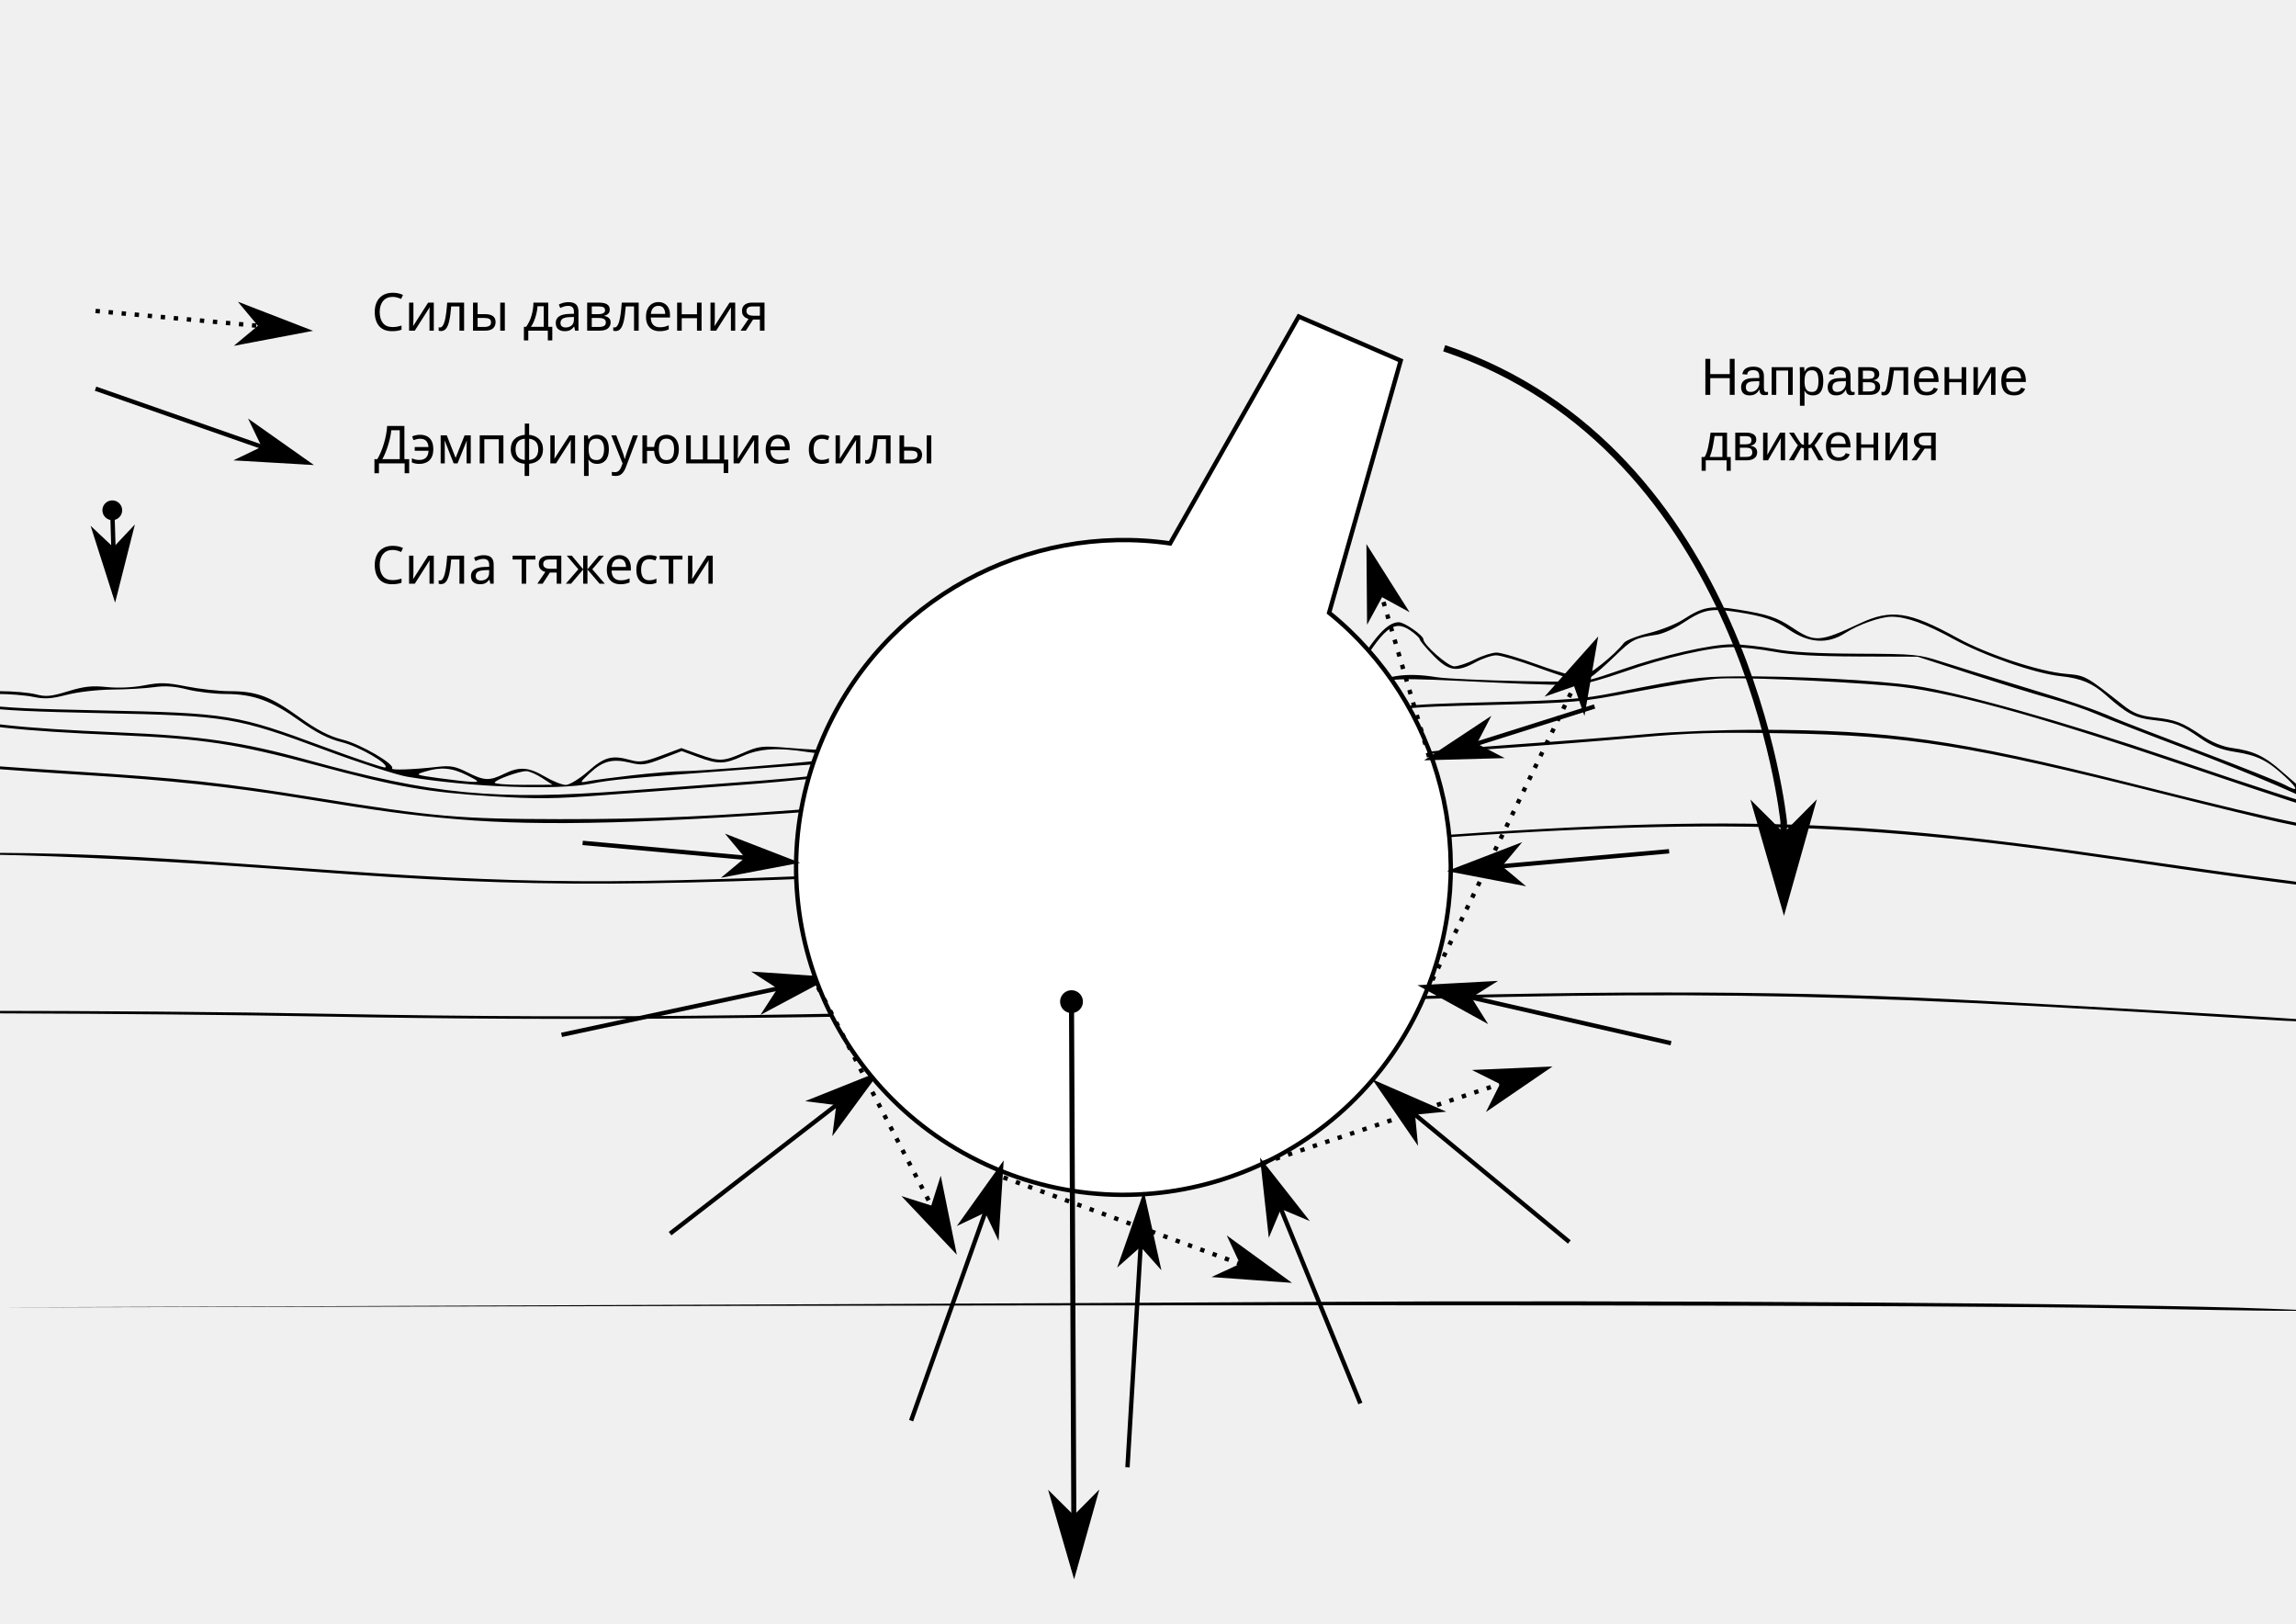
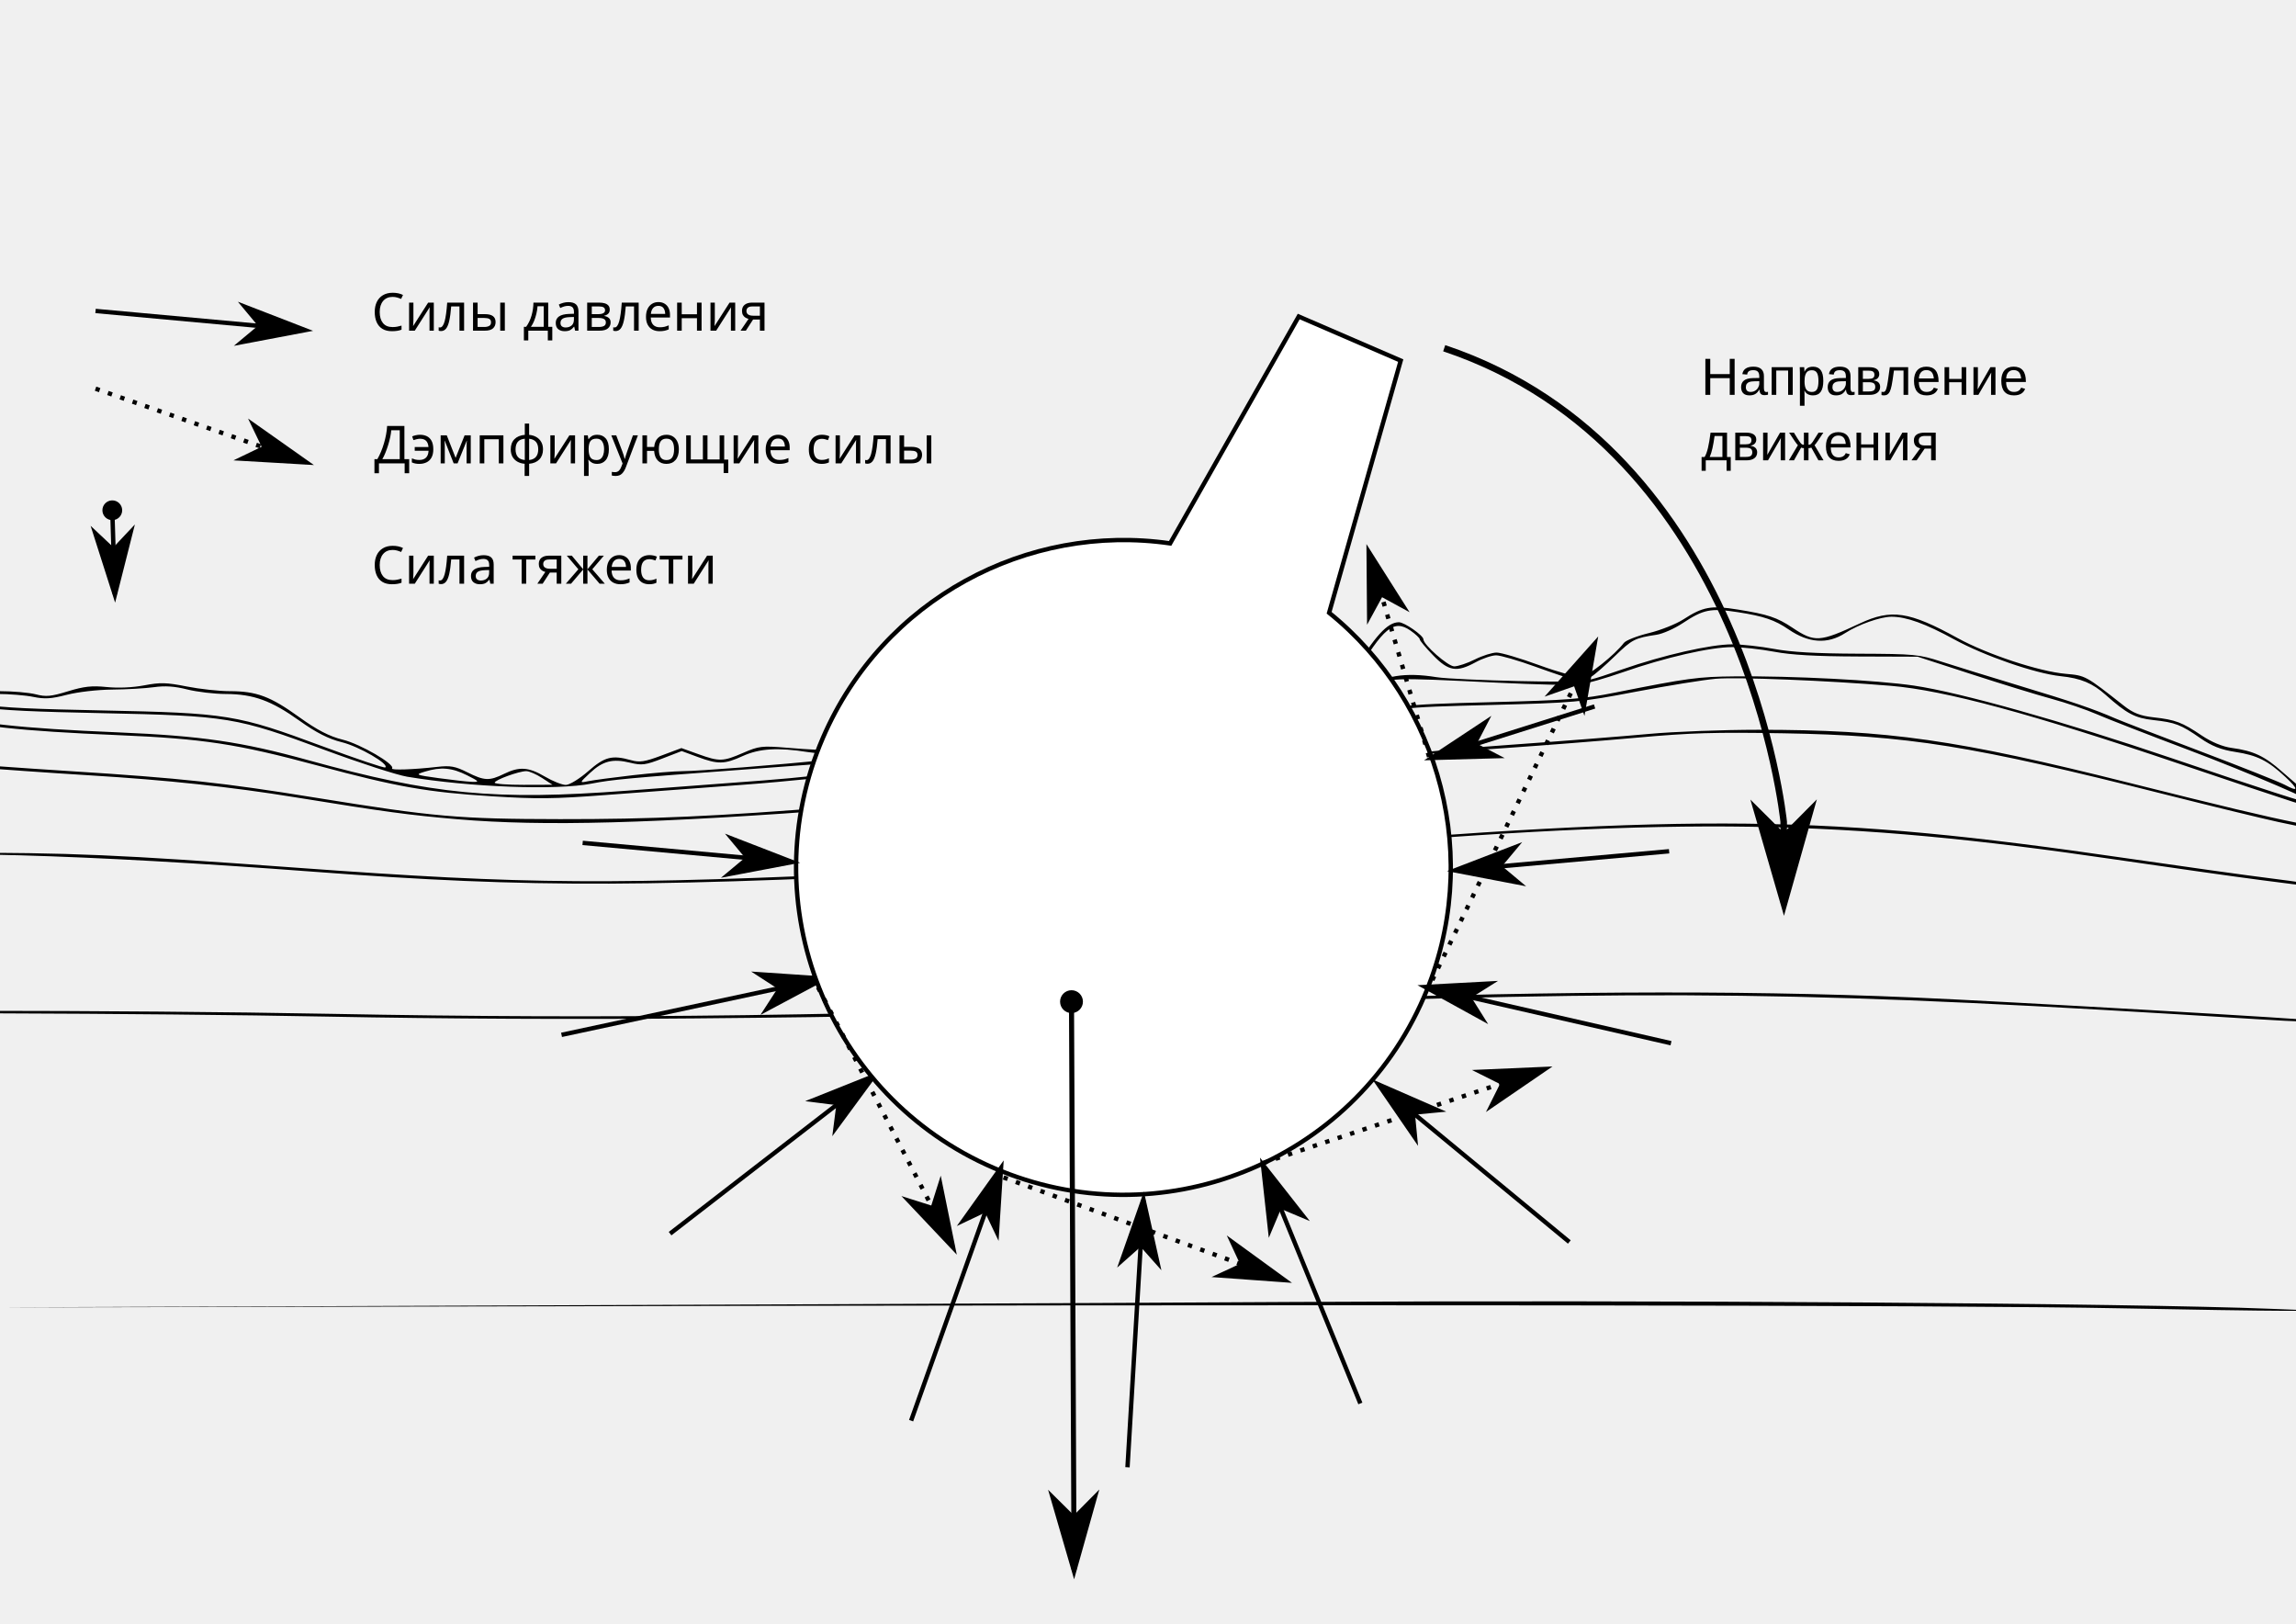
<svg xmlns="http://www.w3.org/2000/svg" width="1052.362" height="744.094" id="svg2" version="1.1">
  <defs id="defs4">
    <marker orient="auto" refY="0.0" refX="0.0" id="DotM" style="overflow:visible">
      <path id="path3833" d="M -2.5,-1.0 C -2.5,1.76 -4.74,4.0 -7.5,4.0 C -10.26,4.0 -12.5,1.76 -12.5,-1.0 C -12.5,-3.76 -10.26,-6.0 -7.5,-6.0 C -4.74,-6.0 -2.5,-3.76 -2.5,-1.0 z " style="fill-rule:evenodd;stroke:#000000;stroke-width:1.0pt;marker-start:none;marker-end:none" transform="scale(0.4) translate(7.4, 1)" />
    </marker>
    <marker orient="auto" refY="0" refX="0" id="Arrow1Lend" style="overflow:visible">
      <path id="path3771" d="M 0,0 5,-5 -12.5,0 5,5 0,0 z" style="fill-rule:evenodd;stroke:#000000;stroke-width:1pt;marker-start:none" transform="matrix(-0.8,0,0,-0.8,-10,0)" />
    </marker>
    <marker orient="auto" refY="0" refX="0" id="Arrow2Lend" style="overflow:visible">
      <path id="path3789" style="font-size:12px;fill-rule:evenodd;stroke-width:0.625;stroke-linejoin:round" d="M 8.719,4.034 -2.207,0.016 8.719,-4.002 c -1.745,2.372 -1.735,5.617 -6e-7,8.035 z" transform="matrix(-1.1,0,0,-1.1,-1.1,0)" />
    </marker>
    <marker orient="auto" refY="0" refX="0" id="Arrow1Lend-1" style="overflow:visible">
      <path id="path3771-7" d="M 0,0 5,-5 -12.5,0 5,5 0,0 z" style="fill-rule:evenodd;stroke:#000000;stroke-width:1pt;marker-start:none" transform="matrix(-0.8,0,0,-0.8,-10,0)" />
    </marker>
    <marker orient="auto" refY="0" refX="0" id="Arrow1Lend-0" style="overflow:visible">
      <path id="path3771-9" d="M 0,0 5,-5 -12.5,0 5,5 0,0 z" style="fill-rule:evenodd;stroke:#000000;stroke-width:1pt;marker-start:none" transform="matrix(-0.8,0,0,-0.8,-10,0)" />
    </marker>
    <marker orient="auto" refY="0" refX="0" id="marker5422" style="overflow:visible">
      <path id="path5424" d="M 0,0 5,-5 -12.5,0 5,5 0,0 z" style="fill-rule:evenodd;stroke:#000000;stroke-width:1pt;marker-start:none" transform="matrix(-0.8,0,0,-0.8,-10,0)" />
    </marker>
    <marker orient="auto" refY="0" refX="0" id="marker5426" style="overflow:visible">
      <path id="path5428" d="M 0,0 5,-5 -12.5,0 5,5 0,0 z" style="fill-rule:evenodd;stroke:#000000;stroke-width:1pt;marker-start:none" transform="matrix(-0.8,0,0,-0.8,-10,0)" />
    </marker>
    <marker orient="auto" refY="0" refX="0" id="Arrow1Lend-4" style="overflow:visible">
      <path id="path3771-5" d="M 0,0 5,-5 -12.5,0 5,5 0,0 z" style="fill-rule:evenodd;stroke:#000000;stroke-width:1pt;marker-start:none" transform="matrix(-0.8,0,0,-0.8,-10,0)" />
    </marker>
    <marker orient="auto" refY="0" refX="0" id="Arrow1Lend-17" style="overflow:visible">
      <path id="path3771-1" d="M 0,0 5,-5 -12.5,0 5,5 0,0 z" style="fill-rule:evenodd;stroke:#000000;stroke-width:1pt;marker-start:none" transform="matrix(-0.8,0,0,-0.8,-10,0)" />
    </marker>
    <marker orient="auto" refY="0" refX="0" id="Arrow1Lend-5" style="overflow:visible">
      <path id="path3771-2" d="M 0,0 5,-5 -12.5,0 5,5 0,0 z" style="fill-rule:evenodd;stroke:#000000;stroke-width:1pt;marker-start:none" transform="matrix(-0.8,0,0,-0.8,-10,0)" />
    </marker>
    <marker orient="auto" refY="0" refX="0" id="Arrow1Lend-6" style="overflow:visible">
      <path id="path3771-14" d="M 0,0 5,-5 -12.5,0 5,5 0,0 z" style="fill-rule:evenodd;stroke:#000000;stroke-width:1pt;marker-start:none" transform="matrix(-0.8,0,0,-0.8,-10,0)" />
    </marker>
    <marker orient="auto" refY="0" refX="0" id="Arrow1Lend-6-3" style="overflow:visible">
      <path id="path3771-14-2" d="M 0,0 5,-5 -12.5,0 5,5 0,0 z" style="fill-rule:evenodd;stroke:#000000;stroke-width:1pt;marker-start:none" transform="matrix(-0.8,0,0,-0.8,-10,0)" />
    </marker>
    <marker orient="auto" refY="0" refX="0" id="Arrow1Lend-68" style="overflow:visible">
      <path id="path3771-57" d="M 0,0 5,-5 -12.5,0 5,5 0,0 z" style="fill-rule:evenodd;stroke:#000000;stroke-width:1pt;marker-start:none" transform="matrix(-0.8,0,0,-0.8,-10,0)" />
    </marker>
    <marker orient="auto" refY="0" refX="0" id="DotM-1" style="overflow:visible">
      <path id="path3833-8" d="m -2.5,-1 c 0,2.76 -2.24,5 -5,5 -2.76,0 -5,-2.24 -5,-5 0,-2.76 2.24,-5 5,-5 2.76,0 5,2.24 5,5 z" style="fill-rule:evenodd;stroke:#000000;stroke-width:1pt;marker-start:none;marker-end:none" transform="matrix(0.4,0,0,0.4,2.96,0.4)" />
    </marker>
    <marker orient="auto" refY="0" refX="0" id="Arrow1Lend-6-9" style="overflow:visible">
      <path id="path3771-14-27" d="M 0,0 5,-5 -12.5,0 5,5 0,0 z" style="fill-rule:evenodd;stroke:#000000;stroke-width:1pt;marker-start:none" transform="matrix(-0.8,0,0,-0.8,-10,0)" />
    </marker>
    <marker orient="auto" refY="0" refX="0" id="Arrow1Lend-2" style="overflow:visible">
      <path id="path3771-4" d="M 0,0 5,-5 -12.5,0 5,5 0,0 z" style="fill-rule:evenodd;stroke:#000000;stroke-width:1pt;marker-start:none" transform="matrix(-0.8,0,0,-0.8,-10,0)" />
    </marker>
    <marker orient="auto" refY="0" refX="0" id="Arrow1Lend-8" style="overflow:visible">
      <path id="path3771-8" d="M 0,0 5,-5 -12.5,0 5,5 0,0 z" style="fill-rule:evenodd;stroke:#000000;stroke-width:1pt;marker-start:none" transform="matrix(-0.8,0,0,-0.8,-10,0)" />
    </marker>
  </defs>
  <g id="layer1" transform="translate(0,-308.2677)">
    <path style="fill:#000000;fill-opacity:1" d="m 972.131,907.826 c -74.667,-1.495 -359.266,-1.808 -762.493,-0.839 -257.794,0.62 -271.434,0.591 -60.692,-0.13 149.507,-0.512 349.149,-1.383 443.648,-1.937 164.847,-0.966 383.788,0.558 447.831,3.116 l 23.171,0.926 -17.951,-0.011 c -9.873,-0.007 -42.954,-0.512 -73.514,-1.124 z M 1034.532,775.331 C 829.4,762.464 768.364,761.665 555.837,769.068 c -134.119,4.672 -152.107,5.119 -237.638,5.903 -53.583,0.491 -116.104,0.187 -167.543,-0.816 -82.288,-1.604 -232.378,-2.093 -260.33,-0.848 -13.488,0.601 -13.936,0.554 -4.662,-0.493 15.773,-1.781 171.371,-1.745 265.847,0.061 129.67,2.479 237.761,1.025 421.423,-5.668 132.324,-4.822 220.774,-5.363 303.459,-1.857 41.776,1.772 185.212,10.045 186.148,10.736 0.981,0.725 -8.471,0.47 -28.008,-0.755 z m 1.71,-63.76 c -12.224,-1.592 -41.843,-5.775 -65.821,-9.295 -127.046,-18.652 -198.439,-19.781 -365.005,-5.773 -64.667,5.438 -99.557,7.934 -139.335,9.966 -169.632,8.665 -221.233,8.871 -322.265,1.289 -106.433,-7.988 -177.451,-9.976 -228.015,-6.382 -16.334,1.161 -32.105,2.448 -35.047,2.862 -2.942,0.413 -4.875,0.366 -4.295,-0.104 0.579,-0.47 10.581,-1.812 22.225,-2.983 16.216,-1.63 34.177,-2.128 76.734,-2.128 57.987,-3.2e-4 77.287,0.829 160.705,6.908 106.66,7.772 142.966,8.013 276.96,1.839 70.526,-3.25 107.771,-5.602 170.108,-10.743 195.622,-16.133 254.109,-15.469 390.65,4.438 25.858,3.77 56.155,7.993 67.327,9.385 11.171,1.392 20.724,2.836 21.228,3.208 1.341,0.991 -1.597,0.712 -26.153,-2.486 z m 8.073,-26.602 c -7.784,-1.701 -31.248,-7.408 -52.144,-12.681 -88.665,-22.377 -117.482,-26.99 -174.762,-27.975 -31.612,-0.544 -42.385,-0.22 -67.53,2.032 -16.455,1.474 -42.612,3.543 -58.127,4.599 -40.013,2.722 -52.075,4.026 -82.118,8.875 -58.607,9.458 -100.135,13.609 -151.246,15.118 -14.104,0.416 -44.108,2.141 -66.675,3.832 -92.744,6.951 -142.592,8.3 -182.075,4.927 -22.152,-1.892 -32.948,-3.353 -74.369,-10.063 -29.455,-4.771 -58.782,-7.905 -94.029,-10.049 -17.866,-1.086 -43.254,-2.874 -56.418,-3.972 -43.719,-3.647 -66.439,-2.53 -96.276,4.734 -5.937,1.445 -11.192,2.334 -11.679,1.974 -1.086,-0.803 23.843,-6.41 37.86,-8.516 12.384,-1.861 44.712,-1.885 63.357,-0.048 7.467,0.736 31.656,2.484 53.753,3.884 51.642,3.273 69.978,5.254 112.835,12.186 54.427,8.803 65.427,9.769 111.981,9.83 41.877,0.055 71.9,-1.289 126.512,-5.662 16.925,-1.355 51.909,-3.316 77.742,-4.357 59.221,-2.386 80.207,-4.572 156.48,-16.297 19.399,-2.982 43.849,-5.527 73.514,-7.651 24.446,-1.75 53.65,-4.038 64.898,-5.084 11.248,-1.046 33.781,-1.901 50.074,-1.901 59.594,0 90.825,4.46 169.678,24.23 43.495,10.905 62.282,15.383 76.933,18.337 5.172,1.043 9.723,2.128 10.115,2.411 1.625,1.176 -4.966,0.199 -18.284,-2.712 z m 6.459,-9.319 c -6.112,-1.941 -29.576,-9.787 -52.144,-17.435 -67.348,-22.824 -107.247,-33.6 -132.06,-35.667 -28.912,-2.409 -70.229,-4.066 -80.159,-3.215 -5.518,0.473 -21.957,3.13 -36.532,5.904 -25.764,4.904 -27.614,5.073 -66.675,6.095 -43.303,1.133 -42.016,0.967 -67.91,8.732 -9.612,2.882 -21.921,5.84 -27.354,6.574 -5.433,0.734 -20.649,3.24 -33.813,5.57 -39.868,7.057 -44.133,7.377 -86.896,6.521 -38.167,-0.763 -39.598,-0.7 -64.966,2.884 -14.267,2.016 -42.095,4.85 -61.841,6.299 -19.746,1.449 -48.211,3.569 -63.256,4.711 -23.285,1.768 -30.935,1.852 -51.428,0.569 -30.03,-1.88 -43.587,-4.265 -80.213,-14.113 -36.972,-9.94 -52.372,-12.285 -91.465,-13.926 -45.149,-1.896 -64.581,-4.032 -87.254,-9.594 -16.797,-4.12 -21.797,-4.811 -34.984,-4.834 -14.291,-0.024 -16.3,0.304 -28.209,4.615 -7.052,2.552 -16.284,6.213 -20.516,8.135 -4.231,1.922 -6.688,2.58 -5.46,1.462 1.229,-1.118 10.339,-5.063 20.246,-8.767 17.86,-6.678 18.145,-6.735 33.668,-6.735 13.587,0 18.253,0.639 35.317,4.84 22.733,5.596 41.924,7.713 87.191,9.615 38.205,1.605 56.649,4.3 87.179,12.736 57.316,15.837 85.681,18.551 146.185,13.986 19.746,-1.49 47.827,-3.597 62.401,-4.682 14.575,-1.085 38.202,-3.614 52.505,-5.619 25.446,-3.567 26.881,-3.629 66.675,-2.901 36.931,0.676 42.163,0.506 56.911,-1.853 52.003,-8.315 78.463,-13.284 89.394,-16.787 22.717,-7.28 25.385,-7.623 67.891,-8.712 35.598,-0.912 42.124,-1.418 57.272,-4.434 33.193,-6.61 37.776,-7.229 54.708,-7.395 26.401,-0.259 65.048,1.735 82.062,4.233 21.291,3.126 69.218,16.616 117.964,33.203 40.741,13.863 63.451,21.182 65.57,21.134 3.386,-0.078 -29.602,-14.281 -58.179,-25.048 -18.17,-6.846 -36.882,-14.132 -41.584,-16.19 -4.702,-2.059 -14.04,-5.239 -20.753,-7.067 -6.713,-1.828 -23.253,-6.913 -36.757,-11.301 l -24.552,-7.977 -27.354,-0.1 c -19.467,-0.071 -30.558,-0.703 -38.467,-2.193 -6.112,-1.151 -14.727,-2.102 -19.145,-2.112 -9.952,-0.023 -30.861,4.773 -50.041,11.479 -7.998,2.796 -17.051,5.372 -20.12,5.723 -3.068,0.352 -19.811,-0.044 -37.207,-0.879 -50.857,-2.442 -49.373,-2.508 -58.199,2.613 -8.937,5.186 -16.438,9.92 -20.272,12.792 -1.988,1.49 -7.18,2.235 -18.978,2.725 -13.016,0.54 -21.674,1.927 -43.595,6.983 -16.328,3.765 -32.555,6.665 -40.257,7.193 -15.13,1.038 -39.351,-0.881 -57.451,-4.552 -14.449,-2.93 -14.975,-2.882 -43.584,3.985 -10.95,2.628 -24.028,5.103 -29.064,5.498 -5.035,0.396 -21.08,1.598 -35.654,2.671 -51.513,3.795 -59.134,4.499 -68.414,6.324 -16.052,3.157 -55.659,1.675 -84.592,-3.166 -4.698,-0.786 -21.623,-6.281 -37.612,-12.21 -40.725,-15.103 -44.282,-15.69 -102.584,-16.917 -58.426,-1.229 -64.428,-2.165 -85.639,-13.353 -5.792,-3.055 -13.294,-6.408 -16.672,-7.451 -7.901,-2.44 -20.047,-2.422 -28.027,0.043 -6.331,1.955 -21.612,9.961 -29.513,15.462 -2.351,1.637 -5.813,3.545 -7.693,4.242 -4.214,1.56 5.074,-4.547 18.806,-12.365 13.414,-7.638 22.092,-10.479 32.11,-10.513 9.761,-0.033 16.499,1.9 29.773,8.543 24.498,12.26 28.701,12.944 86.854,14.147 58.149,1.203 62.125,1.847 101.464,16.439 15.339,5.69 28.283,10.053 28.765,9.697 2.004,-1.481 -12.062,-9.635 -19.97,-11.577 -5.954,-1.462 -11.779,-4.414 -19.225,-9.743 -13.011,-9.311 -21.231,-12.305 -33.885,-12.342 -5.239,-0.015 -13.186,-0.95 -17.659,-2.076 -5.815,-1.465 -10.166,-1.764 -15.264,-1.05 -3.922,0.549 -12.516,1.045 -19.098,1.101 -6.793,0.058 -15.808,1.092 -20.849,2.392 -7.178,1.851 -10.13,2.034 -15.387,0.955 -3.578,-0.734 -11.032,-1.338 -16.564,-1.342 -21.364,-0.015 -31.094,-4.987 -42.939,-21.942 -3.761,-5.384 -8.156,-10.681 -9.766,-11.772 -1.965,-1.331 -7.386,-2.159 -16.491,-2.519 l -13.563,-0.537 -6.083,5.487 c -3.346,3.018 -7.146,7.002 -8.445,8.852 -2.552,3.635 -13.066,12.299 -21.047,17.342 -2.727,1.723 -0.726,-0.254 4.445,-4.393 5.172,-4.139 10.365,-7.994 11.54,-8.566 1.175,-0.572 2.137,-1.672 2.137,-2.443 0,-1.512 13.121,-14.919 16.127,-16.479 2.942,-1.527 23.593,-0.72 29.178,1.14 3.829,1.275 7.079,4.483 12.822,12.651 12.493,17.768 20.64,21.908 43.111,21.908 6.098,0 13.596,0.647 16.664,1.437 4.734,1.22 6.969,1.011 14.781,-1.383 7.347,-2.251 10.929,-2.645 17.752,-1.951 5.286,0.537 11.837,0.246 17.167,-0.764 7.45,-1.411 10.1,-1.342 19.52,0.514 5.995,1.181 14.838,2.147 19.65,2.147 12.305,0 18.695,2.38 31.841,11.862 8.246,5.947 13.876,8.863 20.031,10.374 8.084,1.985 24.113,11.324 22.581,13.157 -0.76,0.909 9.744,0.553 20.798,-0.706 5.929,-0.675 8.201,-0.264 13.646,2.471 7.832,3.934 10.144,4.037 16.852,0.754 7.049,-3.451 11.262,-3.168 18.806,1.264 3.55,2.085 7.841,3.791 9.536,3.791 1.695,0 6.326,-2.843 10.29,-6.319 7.553,-6.621 10.894,-7.472 19.661,-5.008 3.876,1.089 6.214,0.731 13.85,-2.125 l 9.187,-3.436 7.677,2.757 c 9.77,3.509 11.326,3.465 20.659,-0.578 7.175,-3.108 8.532,-3.267 19.965,-2.34 21.451,1.739 24.337,1.49 31.425,-2.713 3.568,-2.115 10.477,-4.823 15.354,-6.018 6.551,-1.605 10.793,-3.795 16.241,-8.388 9.88,-8.327 12.787,-8.153 21.766,1.309 8.362,8.811 12.103,10.631 19.697,9.578 3.275,-0.454 8.59,0.044 13.07,1.225 5.011,1.321 10.049,1.72 14.984,1.186 4.089,-0.443 11.279,-0.123 15.977,0.71 8.317,1.475 8.729,1.411 15.645,-2.41 9.165,-5.064 15.868,-7.443 23.498,-8.34 3.376,-0.397 10.246,-2.987 15.268,-5.757 11.351,-6.26 15.946,-6.361 24.521,-0.539 3.633,2.466 6.273,4.73 5.867,5.03 -0.406,0.3 -3.337,-1.436 -6.513,-3.858 -6.822,-5.203 -12.662,-5.675 -19.833,-1.604 -2.713,1.54 -5.344,3.224 -5.847,3.742 -1.58,1.628 -13.32,4.832 -17.705,4.832 -2.309,0 -7.556,1.895 -11.661,4.211 -4.104,2.316 -8.972,4.858 -10.816,5.648 -6.679,2.863 1.797,1.493 25.317,-4.093 12.948,-3.075 27.95,-5.962 33.338,-6.415 5.388,-0.454 12.73,-1.061 16.316,-1.35 11.742,-0.946 11.976,-1.147 23.357,-20.116 10.165,-16.942 16.022,-23.379 21.272,-23.379 2.545,0 11.253,6.074 11.253,7.848 0,2.478 11.273,12.371 14.097,12.371 1.749,0 6.011,-1.422 9.471,-3.159 3.459,-1.738 7.951,-3.159 9.981,-3.159 2.03,0 10.785,2.59 19.455,5.756 8.67,3.166 17.367,5.583 19.328,5.371 3.178,-0.344 15.387,-10.059 19.548,-15.556 0.871,-1.15 6.015,-3.172 11.433,-4.493 5.417,-1.321 12.554,-4.157 15.86,-6.303 8.921,-5.79 12.657,-6.465 24.891,-4.497 13.851,2.228 17.974,3.595 25.035,8.305 10.238,6.828 12.517,6.687 30.852,-1.904 14.465,-6.778 22.647,-5.563 44.855,6.661 13.554,7.461 37.353,15.332 49.598,16.404 9.086,0.795 9.111,0.809 26.637,14.622 4.266,3.362 7.552,4.64 13.677,5.319 9.962,1.104 13.016,2.26 22.013,8.327 4.412,2.976 9.604,5.131 13.677,5.676 10.03,1.344 15.086,3.719 23.131,10.867 4.053,3.601 9.522,8.225 12.154,10.276 8.015,6.244 5.324,7.526 -7.35,3.5 z m -3.333,-11.384 c -7.946,-7.416 -12.88,-9.875 -22.898,-11.412 -6.523,-1.001 -10.832,-2.696 -15.998,-6.292 -8.952,-6.233 -11.44,-7.19 -21.619,-8.318 -8.369,-0.928 -12.149,-2.924 -21.74,-11.482 -6.098,-5.441 -11.417,-7.66 -20.672,-8.623 -11.604,-1.208 -34.975,-9.28 -48.797,-16.854 -13.157,-7.21 -21.96,-10.393 -28.74,-10.393 -5.045,0 -15.161,3.568 -21.245,7.493 -8.068,5.205 -16.715,4.644 -25.945,-1.682 -6.311,-4.326 -11.415,-6.057 -23.292,-7.901 -12.443,-1.932 -15.701,-1.28 -25.259,5.052 -3.753,2.486 -9.132,4.87 -11.953,5.296 -10.035,1.518 -11.174,2.103 -19.159,9.831 -4.442,4.299 -9.257,8.509 -10.7,9.356 -4.686,2.749 -0.272,1.718 14.08,-3.289 18.763,-6.546 40.617,-11.524 50.487,-11.501 4.418,0.01 13.033,0.954 19.145,2.098 7.84,1.467 19.168,2.112 38.467,2.193 26.154,0.109 27.842,0.272 38.467,3.711 6.112,1.978 22.215,6.953 35.784,11.055 24.346,7.36 33.668,10.539 43.714,14.907 2.821,1.227 20.459,8.04 39.195,15.142 18.736,7.101 36.045,13.977 38.464,15.279 6.37,3.43 6.445,2.15 0.215,-3.665 z m -799.004,0.512 c -2.638,-1.716 -5.882,-3.119 -7.208,-3.119 -3.398,0 -14.494,4.049 -14.494,5.289 0,0.566 5.962,1.012 13.25,0.99 l 13.25,-0.04 -4.797,-3.119 z m -34.362,-1.224 c -6.931,-3.477 -11.985,-3.919 -19.285,-1.689 -4.646,1.419 -4.427,1.524 6.3,3.005 6.112,0.844 12.951,1.604 15.198,1.689 3.636,0.137 3.393,-0.193 -2.213,-3.005 z m 75.916,-0.015 c 8.933,-1.026 19.294,-1.869 23.026,-1.873 7.182,-0.008 45.295,-2.999 64.465,-5.059 6.277,-0.675 19.356,-3.18 29.064,-5.567 25.167,-6.189 26.497,-6.291 42.517,-3.268 19.802,3.737 41.127,5.347 57.197,4.318 l 13.677,-0.876 -8.548,-1.71 c -4.942,-0.989 -11.954,-1.403 -16.62,-0.983 -5.341,0.481 -10.968,0.016 -16.635,-1.375 -4.71,-1.156 -10.134,-1.734 -12.055,-1.283 -7.422,1.741 -12.616,-0.505 -20.511,-8.871 -4.231,-4.483 -8.895,-8.16 -10.363,-8.171 -2.706,-0.02 -5.502,1.695 -14.022,8.598 -2.598,2.105 -8.483,4.75 -13.077,5.878 -4.594,1.128 -10.547,3.447 -13.227,5.153 -7.515,4.783 -14.564,6.06 -24.636,4.464 -13.68,-2.169 -22.187,-1.647 -29.818,1.826 -8.381,3.816 -11.276,3.874 -20.634,0.42 l -7.332,-2.707 -8.805,3.403 c -7.828,3.025 -9.465,3.243 -14.744,1.955 -8.102,-1.976 -12.56,-0.854 -18.445,4.643 -4.978,4.651 -4.981,4.663 -0.855,3.808 2.277,-0.472 11.448,-1.698 20.381,-2.724 z m 334.89,-39.522 c 9.417,-6.169 19.148,-7.743 33.534,-5.424 8.83,1.423 69.756,2.845 64.111,1.496 -2.351,-0.562 -10.776,-3.381 -18.724,-6.264 -7.947,-2.883 -16.068,-5.242 -18.046,-5.242 -1.978,0 -6.204,1.422 -9.39,3.159 -8.706,4.748 -12.394,4.15 -19.5,-3.162 -3.379,-3.477 -6.144,-6.79 -6.144,-7.362 0,-0.572 -1.921,-2.374 -4.268,-4.004 -7.592,-5.272 -12.411,-1.333 -25.506,20.847 -2.462,4.17 -5.683,9.288 -7.157,11.373 l -2.68,3.791 4.846,-3.268 c 2.666,-1.798 6.681,-4.471 8.924,-5.94 z" id="path5210" />
    <path style="fill:none;stroke:#000000;stroke-width:2;stroke-linecap:butt;stroke-linejoin:miter;stroke-opacity:1;marker-end:url(#Arrow1Lend-6);fill-opacity:0.488;stroke-miterlimit:4;stroke-dasharray:none" d="m 257.381,782.509 120,-25.714" id="path4761" />
    <path style="fill:none;stroke:#000000;stroke-width:2;stroke-linecap:butt;stroke-linejoin:miter;stroke-opacity:1;marker-end:url(#Arrow1Lend-6);stroke-miterlimit:4;stroke-dasharray:none;fill-opacity:0.488" d="m 307.125,873.605 93.19,-72.049" id="path4761-4" />
    <path style="fill:none;stroke:#000000;stroke-width:3;stroke-linecap:butt;stroke-linejoin:miter;stroke-miterlimit:4;stroke-opacity:1;stroke-dasharray:none;marker-end:url(#Arrow1Lend-1)" d="m 661.946,467.85 c 138.528,46.332 155.599,216.985 155.599,216.985 l 0.115,37.301" id="path4973" />
    <text xml:space="preserve" style="font-size:40px;font-style:normal;font-weight:normal;line-height:125%;letter-spacing:0px;word-spacing:0px;fill:#000000;fill-opacity:1;stroke:none;font-family:Sans" x="779.685" y="489.221" id="text5161">
      <tspan id="tspan5163" x="779.685" y="489.221" style="font-size:24px;font-family:Arial;-inkscape-font-specification:Arial">Направление </tspan>
      <tspan x="779.685" y="519.221" style="font-size:24px;font-family:Arial;-inkscape-font-specification:Arial" id="tspan6449">движения</tspan>
    </text>
    <path style="fill:#ffffff;fill-opacity:1;fill-rule:evenodd;stroke:#000000;stroke-width:2;stroke-linecap:butt;stroke-linejoin:miter;stroke-miterlimit:4;stroke-opacity:1;stroke-dasharray:none" d="m 595.261,453.317 -58.929,103.967 c -65.416,-9.473 -131.632,25.424 -159.104,89.006 -32.859,76.047 2.152,164.333 78.2,197.192 76.047,32.859 164.333,-2.152 197.192,-78.2 27.327,-63.245 7.702,-134.955 -43.42,-176.207 l 32.812,-115.558 z" id="path2985" />
    <path id="path5408" d="m 267.054,694.546 95.84,8.751" style="fill:none;stroke:#000000;stroke-width:2;stroke-linecap:butt;stroke-linejoin:miter;stroke-opacity:1;marker-end:url(#Arrow1Lend-6);stroke-miterlimit:4;stroke-dasharray:none;fill-opacity:0.488" />
    <path style="fill:none;stroke:#000000;stroke-width:2;stroke-linecap:butt;stroke-linejoin:miter;stroke-opacity:1;marker-end:url(#Arrow1Lend-6);stroke-miterlimit:4;stroke-dasharray:none;fill-opacity:0.488" d="M 765.897,786.337 653.483,760.623" id="path4761-48" />
    <path style="fill:none;stroke:#000000;stroke-width:2;stroke-linecap:butt;stroke-linejoin:miter;stroke-opacity:1;marker-end:url(#Arrow1Lend-6);stroke-miterlimit:4;stroke-dasharray:none;fill-opacity:0.488" d="M 719.297,877.434 631.998,805.385" id="path4761-4-8" />
    <path id="path5408-2" d="m 765.036,698.375 -97.982,8.751" style="fill:none;stroke:#000000;stroke-width:2;stroke-linecap:butt;stroke-linejoin:miter;stroke-opacity:1;marker-end:url(#Arrow1Lend-6);stroke-miterlimit:4;stroke-dasharray:none;fill-opacity:0.488" />
    <path style="fill:none;stroke:#000000;stroke-width:2;stroke-linecap:butt;stroke-linejoin:miter;stroke-opacity:1;marker-end:url(#Arrow1Lend-6);stroke-miterlimit:4;stroke-dasharray:none;fill-opacity:0.488" d="m 730.868,632.021 -74.451,23.507" id="path5456" />
    <path id="path5458" d="m 516.781,980.677 7.283,-122.508" style="fill:none;stroke:#000000;stroke-width:2;stroke-linecap:butt;stroke-linejoin:miter;stroke-opacity:1;marker-end:url(#Arrow1Lend-6);stroke-miterlimit:4;stroke-dasharray:none;fill-opacity:0.488" />
    <path id="path5460" d="M 623.514,951.424 578.983,842.371" style="fill:none;stroke:#000000;stroke-width:2;stroke-linecap:butt;stroke-linejoin:miter;stroke-opacity:1;marker-end:url(#Arrow1Lend-6);stroke-miterlimit:4;stroke-dasharray:none;fill-opacity:0.488" />
    <path style="fill:none;stroke:#000000;stroke-width:2;stroke-linecap:butt;stroke-linejoin:miter;stroke-opacity:1;marker-end:url(#Arrow1Lend-6);stroke-miterlimit:4;stroke-dasharray:none;fill-opacity:0.488" d="M 417.602,959.317 458.741,843.694" id="path5462" />
    <path id="path5408-5" d="M 655.02,655.127 627.393,561.321" style="fill:none;stroke:#000000;stroke-width:2;stroke-linecap:butt;stroke-linejoin:miter;stroke-miterlimit:4;stroke-opacity:1;stroke-dasharray:2,4;stroke-dashoffset:0;marker-end:url(#Arrow1Lend)" />
    <path id="path5408-5-1" d="m 656.492,757.429 74.359,-154.011" style="fill:none;stroke:#000000;stroke-width:2;stroke-linecap:butt;stroke-linejoin:miter;stroke-miterlimit:4;stroke-opacity:1;stroke-dasharray:2,4;stroke-dashoffset:0;marker-end:url(#Arrow1Lend)" />
    <path id="path5408-5-7" d="m 578.959,841.215 128.941,-42.981" style="fill:none;stroke:#000000;stroke-width:2;stroke-linecap:butt;stroke-linejoin:miter;stroke-miterlimit:4;stroke-opacity:1;stroke-dasharray:2,4;stroke-dashoffset:0;marker-end:url(#Arrow1Lend)" />
    <path id="path5408-5-7-2" d="m 459.967,847.857 128.564,46.971" style="fill:none;stroke:#000000;stroke-width:2;stroke-linecap:butt;stroke-linejoin:miter;stroke-miterlimit:4;stroke-opacity:1;stroke-dasharray:2,4;stroke-dashoffset:0;marker-end:url(#Arrow1Lend)" />
    <path style="fill:none;stroke:#000000;stroke-width:2;stroke-linecap:butt;stroke-linejoin:miter;stroke-miterlimit:4;stroke-opacity:1;stroke-dasharray:none;marker-start:url(#DotM);marker-end:url(#Arrow1Lend-6)" d="m 51.472,542.19 1.172,38.373" id="path5951" />
-     <path id="path5408-21" d="m 43.793,450.773 95.84,8.751" style="fill:none;stroke:#000000;stroke-width:2;stroke-linecap:butt;stroke-linejoin:miter;stroke-miterlimit:4;stroke-opacity:1;stroke-dasharray:2, 4;stroke-dashoffset:0;marker-end:url(#Arrow1Lend-6)" />
-     <path id="path5408-5-6" d="m 43.793,486.388 96.438,33.715" style="fill:none;stroke:#000000;stroke-width:2;stroke-linecap:butt;stroke-linejoin:miter;stroke-miterlimit:4;stroke-opacity:1;stroke-dasharray:none;marker-end:url(#Arrow1Lend)" />
+     <path id="path5408-21" d="m 43.793,450.773 95.84,8.751" style="fill:none;stroke:#000000;stroke-width:2;stroke-linecap:butt;stroke-linejoin:miter;stroke-miterlimit:4;stroke-opacity:1;stroke-dasharray:none;stroke-dashoffset:0;marker-end:url(#Arrow1Lend-6)" />
+     <path id="path5408-5-6" d="m 43.793,486.388 96.438,33.715" style="fill:none;stroke:#000000;stroke-width:2;stroke-linecap:butt;stroke-linejoin:miter;stroke-miterlimit:4;stroke-opacity:1;stroke-dasharray:2,4;marker-end:url(#Arrow1Lend);stroke-dashoffset:0" />
    <text xml:space="preserve" style="font-size:40px;font-style:normal;font-weight:normal;line-height:125%;letter-spacing:0px;word-spacing:0px;fill:#000000;fill-opacity:1;stroke:none;font-family:Sans" x="170.291" y="459.807" id="text6405">
      <tspan id="tspan6407" x="170.291" y="459.807" style="font-size:24px">Силы давления</tspan>
    </text>
    <text xml:space="preserve" style="font-size:40px;font-style:normal;font-weight:normal;line-height:125%;letter-spacing:0px;word-spacing:0px;fill:#000000;fill-opacity:1;stroke:none;font-family:Sans" x="171.486" y="520.618" id="text6409">
      <tspan id="tspan6411" x="171.486" y="520.618" style="font-size:24px">Дэмпфирующие силы</tspan>
    </text>
    <path style="fill:none;stroke:#000000;stroke-width:2.312;stroke-linecap:butt;stroke-linejoin:miter;stroke-miterlimit:4;stroke-opacity:1;stroke-dasharray:none;marker-start:url(#DotM);marker-end:url(#Arrow1Lend-6)" d="m 491.12,767.387 1.172,260.135" id="path5951-9" />
    <text xml:space="preserve" style="font-size:40px;font-style:normal;font-weight:normal;line-height:125%;letter-spacing:0px;word-spacing:0px;fill:#000000;fill-opacity:1;stroke:none;font-family:Sans" x="170.291" y="575.772" id="text6443">
      <tspan id="tspan6445" x="170.291" y="575.772" style="font-size:24px">Сила тяжести</tspan>
    </text>
    <path id="path5408-5-7-2-5-1" d="m 372.174,755.398 64.581,124.409" style="fill:none;stroke:#000000;stroke-width:2;stroke-linecap:butt;stroke-linejoin:miter;stroke-miterlimit:4;stroke-opacity:1;stroke-dasharray:2,4;stroke-dashoffset:0;marker-end:url(#Arrow1Lend)" />
  </g>
</svg>
